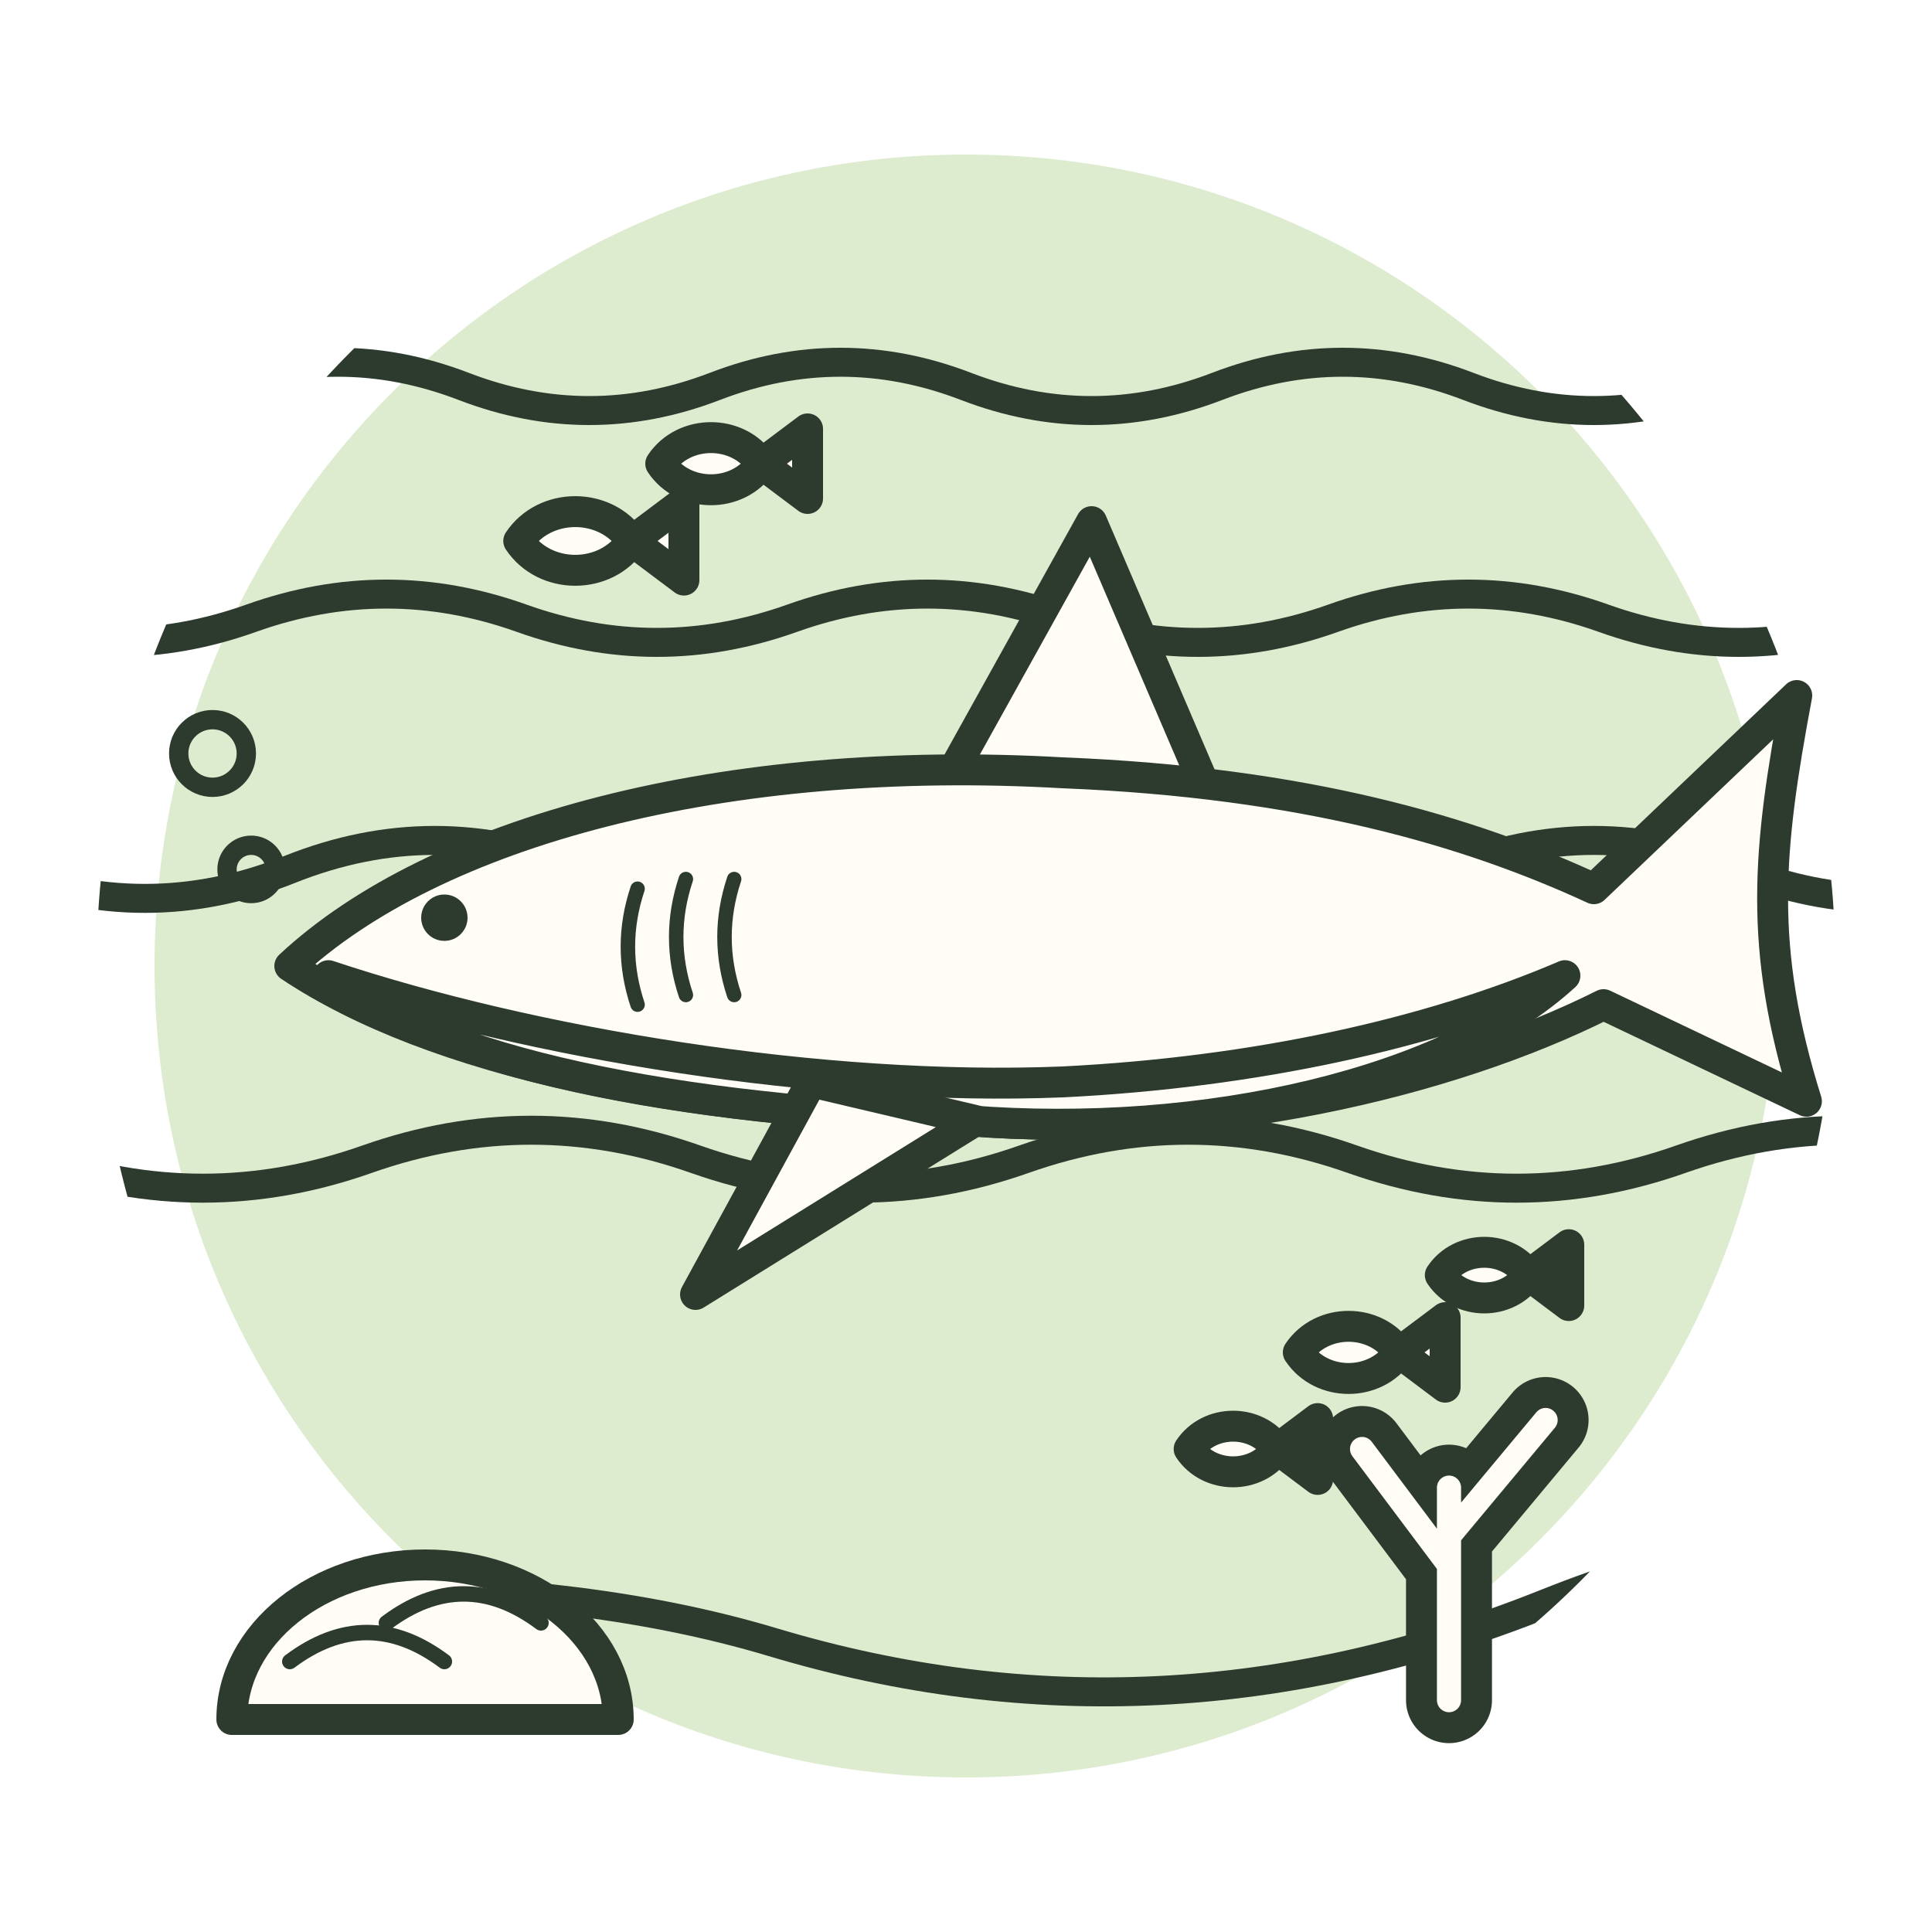
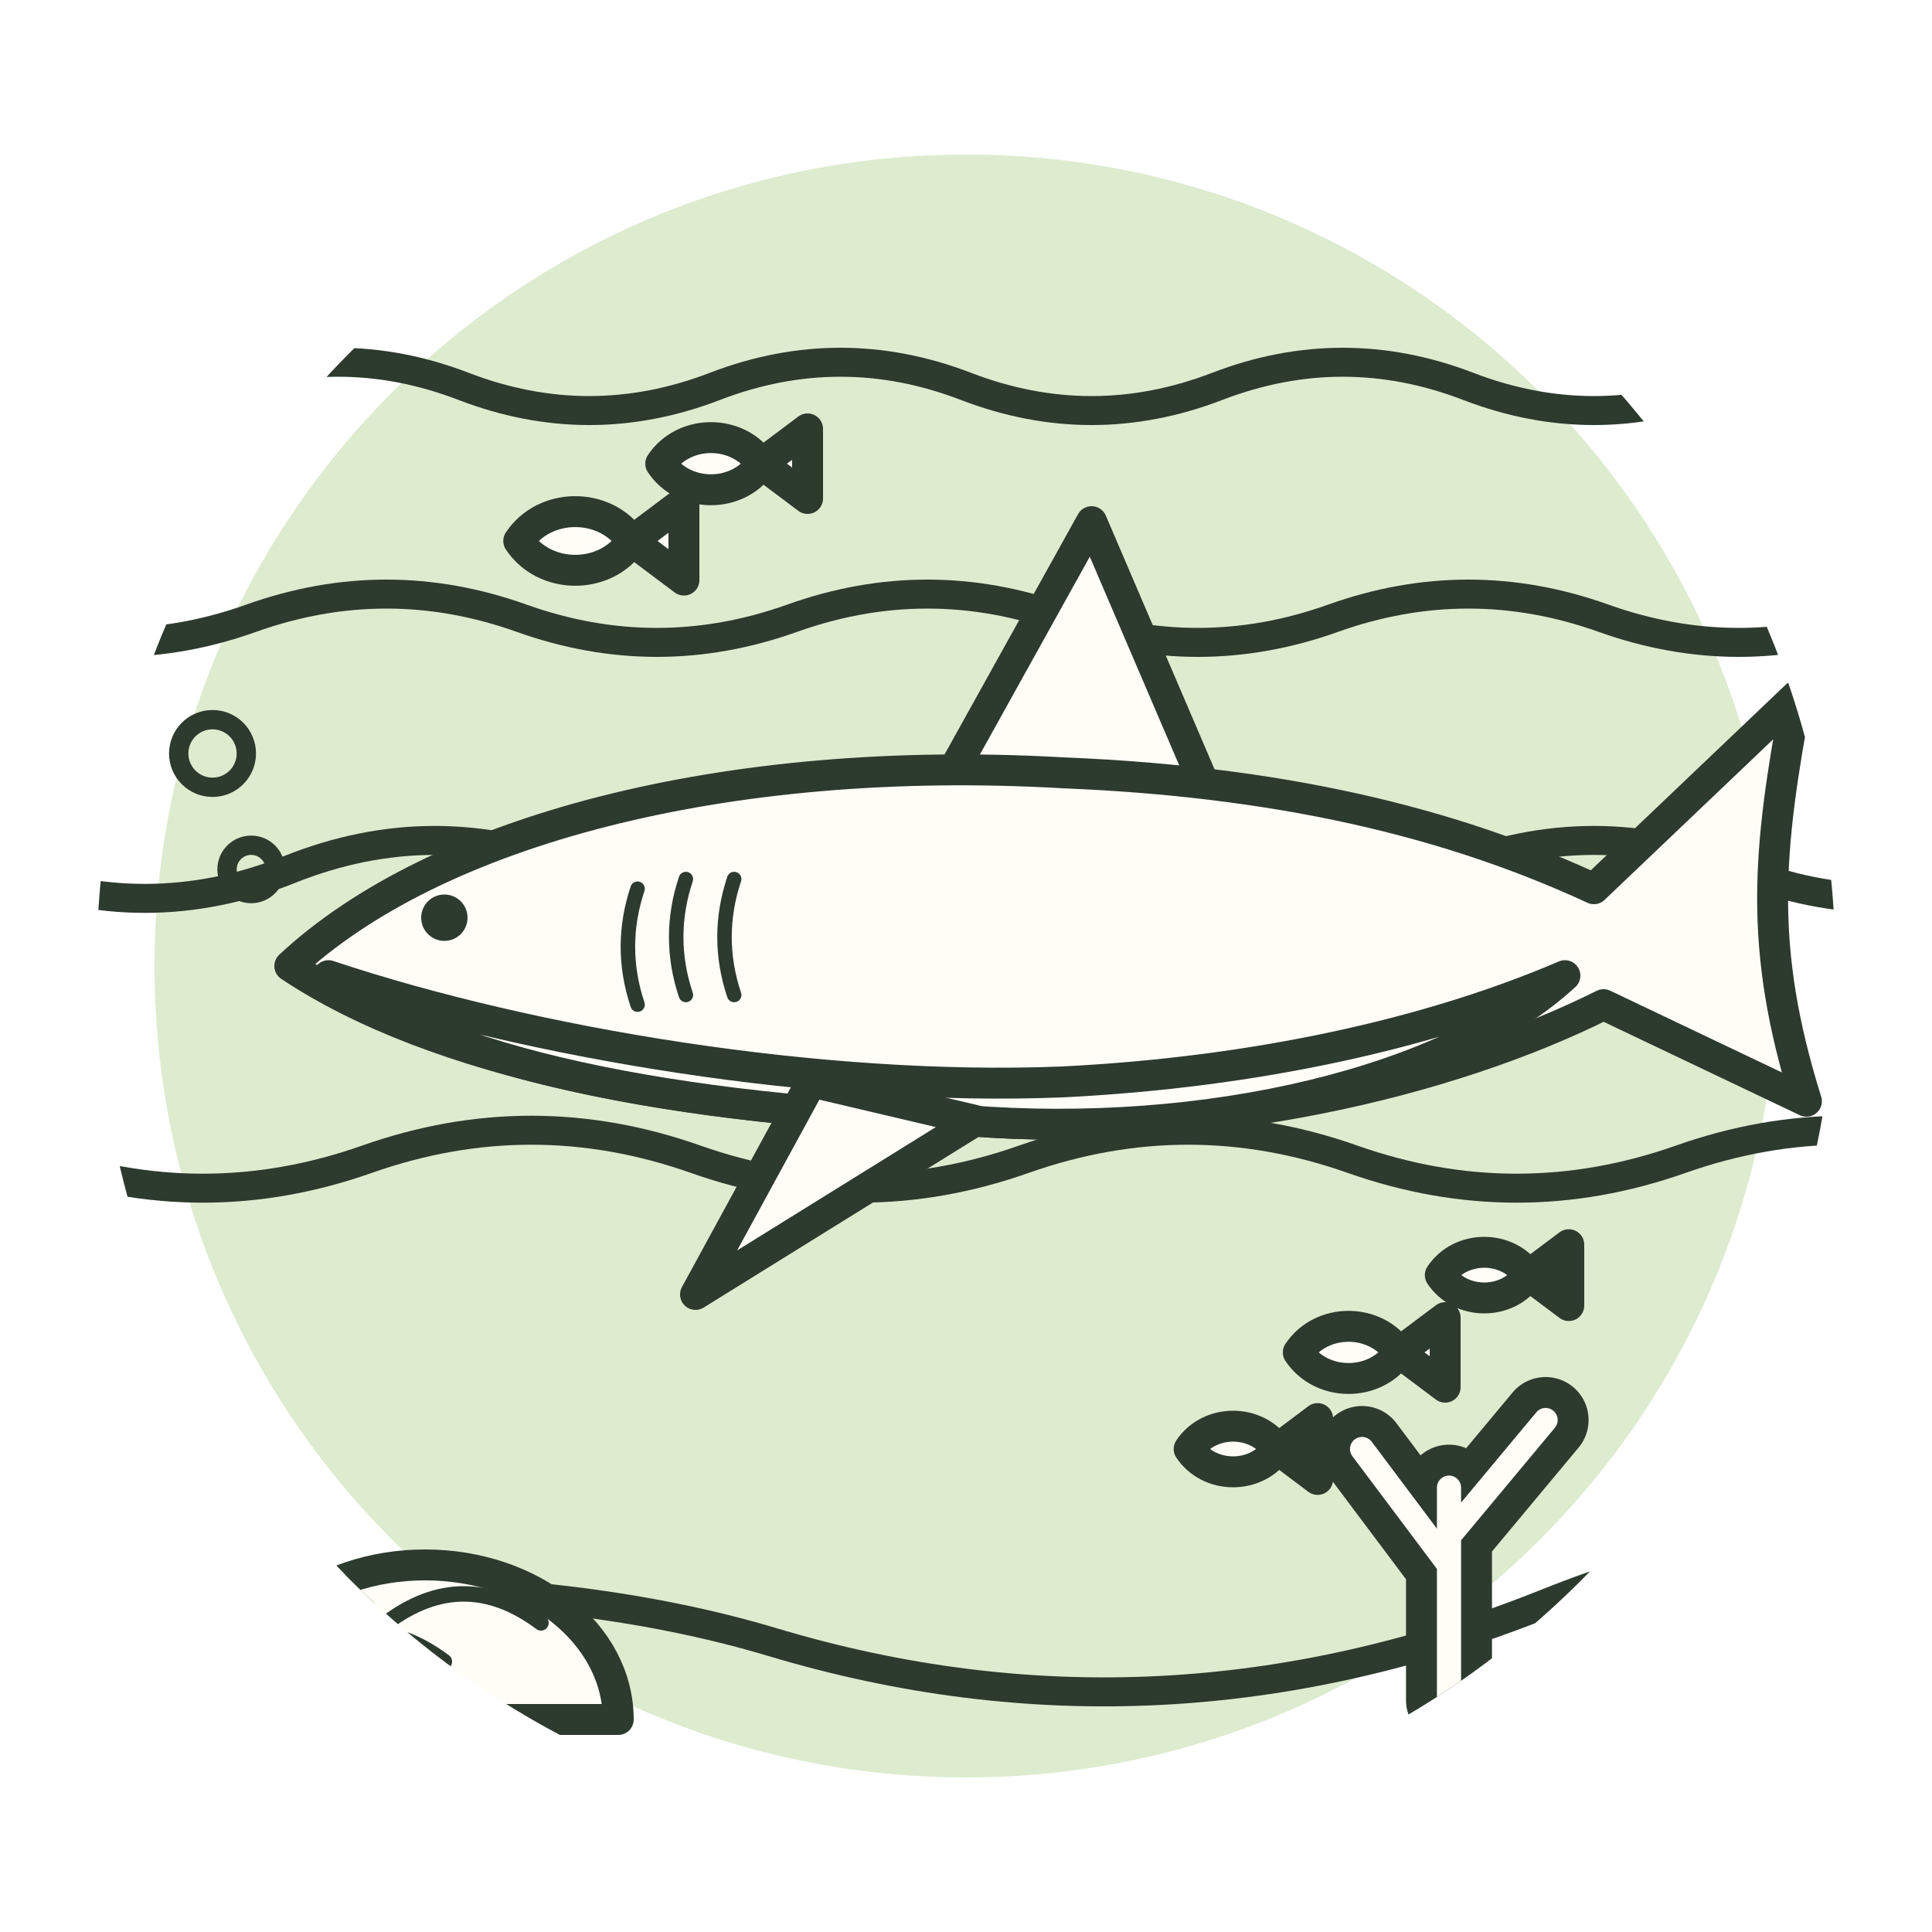
<svg xmlns="http://www.w3.org/2000/svg" viewBox="0 0 200 200" width="200" height="200">
  <defs>
    <clipPath id="clip">
      <circle cx="100" cy="100" r="90" />
    </clipPath>
  </defs>
  <circle cx="100" cy="100" r="84" fill="#DDEBCF" />
  <g clip-path="url(#clip)">
    <path d="M-30 40 Q-17.0 35 -4 40 T22 40 T48 40 T74 40 T100 40 T126 40 T152 40 T178 40 T204 40 T230 40" fill="none" stroke="#2D3A2E" stroke-width="3" stroke-linecap="round" />
    <path d="M-30 64 Q-16.0 59 -2 64 T26 64 T54 64 T82 64 T110 64 T138 64 T166 64 T194 64 T222 64 T250 64" fill="none" stroke="#2D3A2E" stroke-width="3" stroke-linecap="round" />
    <path d="M-30 90 Q-15.0 84 0 90 T30 90 T60 90 T90 90 T120 90 T150 90 T180 90 T210 90 T240 90" fill="none" stroke="#2D3A2E" stroke-width="3" stroke-linecap="round" />
    <path d="M-30 120 Q-13.0 114 4 120 T38 120 T72 120 T106 120 T140 120 T174 120 T208 120 T242 120" fill="none" stroke="#2D3A2E" stroke-width="3" stroke-linecap="round" />
    <path d="M-30 172 Q40 158 80 170 T160 166 T230 168" fill="none" stroke="#2D3A2E" stroke-width="3" stroke-linecap="round" />
+     <path d="M150 176 V154 M150 162 L141 150 M150 159 L160 147" fill="none" stroke="#2D3A2E" stroke-width="8.9" stroke-linecap="round" stroke-linejoin="round" />
+     <path d="M150 176 V154 M150 162 L141 150 M150 159 L160 147" fill="none" stroke="#FFFDF6" stroke-width="2.5" stroke-linecap="round" stroke-linejoin="round" />
+     <path d="M24 178 a20 16 0 0 1 40 0Z" fill="#FFFDF6" stroke="#2D3A2E" stroke-width="3.2" stroke-linejoin="round" stroke-linecap="round" />
+     <path d="M30 172 Q38 166 46 172 M40 168 Q48 162 56 168" fill="none" stroke="#2D3A2E" stroke-width="1.6" stroke-linecap="round" stroke-linejoin="round" />
+     <path d="M98 81 L113 54 L125 82Z" fill="#FFFDF6" stroke="#2D3A2E" stroke-width="3.2" stroke-linejoin="round" stroke-linecap="round" />
+     <path d="M30 100 C45 86 75 78 110 80 C135 81 152 86 165 92 L186 72 C183 88 182 98 187 114 L166 104 C150 112 125 118 100 116 C70 115 45 110 30 100Z" fill="#FFFDF6" stroke="#2D3A2E" stroke-width="3.2" stroke-linejoin="round" stroke-linecap="round" />
+     <path d="M34 101 C55 108 85 113 110 112 C130 111 148 107 162 101 C150 112 125 118 100 116 C70 115 45 110 34 101Z" fill="#FFFDF6" stroke="#2D3A2E" stroke-width="3.2" stroke-linejoin="round" stroke-linecap="round" />
+     <path d="M84 112 L72 134 L101 116Z" fill="#FFFDF6" stroke="#2D3A2E" stroke-width="3.2" stroke-linejoin="round" stroke-linecap="round" />
+     <path d="M66 92 Q64 98 66 104 M71 91 Q69 97 71 103 M76 91 Q74 97 76 103" fill="none" stroke="#2D3A2E" stroke-width="1.5" stroke-linecap="round" stroke-linejoin="round" />
+     <path d="M43.6 95 a2.4 2.4 0 1 0 4.8 0 a2.4 2.4 0 1 0 -4.8 0Z" fill="#2D3A2E" />
+     <path d="M134.4 140 C136.8 136.4 142.4 136.4 144.8 140 L149.6 136.4 L149.6 143.6 L144.8 140 C142.4 143.6 136.8 143.6 134.4 140Z" fill="#FFFDF6" stroke="#2D3A2E" stroke-width="3.2" stroke-linejoin="round" stroke-linecap="round" />
+     <path d="M149.1 132 C151.2 128.85 156.1 128.85 158.2 132 L162.4 128.85 L162.4 135.15 L158.2 132 C156.1 135.15 151.2 135.15 149.1 132Z" fill="#FFFDF6" stroke="#2D3A2E" stroke-width="3.2" stroke-linejoin="round" stroke-linecap="round" />
+     <path d="M123.1 150 C125.2 146.85 130.1 146.85 132.2 150 L136.4 146.85 L136.4 153.15 L132.2 150 C130.1 153.15 125.2 153.15 123.1 150Z" fill="#FFFDF6" stroke="#2D3A2E" stroke-width="3.2" stroke-linejoin="round" stroke-linecap="round" />
+     <path d="M53.7 56 C56.4 51.95 62.7 51.95 65.4 56 L70.8 51.95 L70.8 60.05 L65.4 56 C62.7 60.05 56.4 60.05 53.7 56Z" fill="#FFFDF6" stroke="#2D3A2E" stroke-width="3.2" stroke-linejoin="round" stroke-linecap="round" />
+     <path d="M68.4 48 C70.8 44.4 76.4 44.4 78.8 48 L83.6 44.4 L83.6 51.6 L78.8 48 C76.4 51.6 70.8 51.6 68.4 48Z" fill="#FFFDF6" stroke="#2D3A2E" stroke-width="3.2" stroke-linejoin="round" stroke-linecap="round" />
+     <path d="M23.5 90 a2.5 2.5 0 1 0 5.0 0 a2.5 2.5 0 1 0 -5.0 0Z" fill="none" stroke="#2D3A2E" stroke-width="2" stroke-linecap="round" stroke-linejoin="round" />
+     <path d="M18.5 78 a3.5 3.5 0 1 0 7.0 0 a3.5 3.5 0 1 0 -7.0 0Z" fill="none" stroke="#2D3A2E" stroke-width="2" stroke-linecap="round" stroke-linejoin="round" />
  </g>
-   <path d="M150 176 V154 M150 162 L141 150 M150 159 L160 147" fill="none" stroke="#2D3A2E" stroke-width="8.9" stroke-linecap="round" stroke-linejoin="round" />
-   <path d="M150 176 V154 M150 162 L141 150 M150 159 L160 147" fill="none" stroke="#FFFDF6" stroke-width="2.5" stroke-linecap="round" stroke-linejoin="round" />
-   <path d="M24 178 a20 16 0 0 1 40 0Z" fill="#FFFDF6" stroke="#2D3A2E" stroke-width="3.2" stroke-linejoin="round" stroke-linecap="round" />
-   <path d="M30 172 Q38 166 46 172 M40 168 Q48 162 56 168" fill="none" stroke="#2D3A2E" stroke-width="1.6" stroke-linecap="round" stroke-linejoin="round" />
-   <path d="M98 81 L113 54 L125 82Z" fill="#FFFDF6" stroke="#2D3A2E" stroke-width="3.2" stroke-linejoin="round" stroke-linecap="round" />
-   <path d="M30 100 C45 86 75 78 110 80 C135 81 152 86 165 92 L186 72 C183 88 182 98 187 114 L166 104 C150 112 125 118 100 116 C70 115 45 110 30 100Z" fill="#FFFDF6" stroke="#2D3A2E" stroke-width="3.2" stroke-linejoin="round" stroke-linecap="round" />
-   <path d="M34 101 C55 108 85 113 110 112 C130 111 148 107 162 101 C150 112 125 118 100 116 C70 115 45 110 34 101Z" fill="#FFFDF6" stroke="#2D3A2E" stroke-width="3.2" stroke-linejoin="round" stroke-linecap="round" />
-   <path d="M84 112 L72 134 L101 116Z" fill="#FFFDF6" stroke="#2D3A2E" stroke-width="3.2" stroke-linejoin="round" stroke-linecap="round" />
-   <path d="M66 92 Q64 98 66 104 M71 91 Q69 97 71 103 M76 91 Q74 97 76 103" fill="none" stroke="#2D3A2E" stroke-width="1.5" stroke-linecap="round" stroke-linejoin="round" />
-   <path d="M43.6 95 a2.4 2.4 0 1 0 4.8 0 a2.4 2.4 0 1 0 -4.8 0Z" fill="#2D3A2E" />
-   <path d="M134.4 140 C136.8 136.4 142.4 136.4 144.8 140 L149.6 136.4 L149.6 143.6 L144.8 140 C142.4 143.6 136.8 143.6 134.4 140Z" fill="#FFFDF6" stroke="#2D3A2E" stroke-width="3.2" stroke-linejoin="round" stroke-linecap="round" />
-   <path d="M149.1 132 C151.2 128.85 156.1 128.85 158.2 132 L162.4 128.85 L162.4 135.15 L158.2 132 C156.1 135.15 151.2 135.15 149.1 132Z" fill="#FFFDF6" stroke="#2D3A2E" stroke-width="3.2" stroke-linejoin="round" stroke-linecap="round" />
-   <path d="M123.1 150 C125.2 146.85 130.1 146.85 132.2 150 L136.4 146.85 L136.4 153.15 L132.2 150 C130.1 153.15 125.2 153.15 123.1 150Z" fill="#FFFDF6" stroke="#2D3A2E" stroke-width="3.2" stroke-linejoin="round" stroke-linecap="round" />
-   <path d="M53.7 56 C56.4 51.95 62.7 51.95 65.4 56 L70.8 51.95 L70.8 60.05 L65.4 56 C62.7 60.05 56.4 60.05 53.7 56Z" fill="#FFFDF6" stroke="#2D3A2E" stroke-width="3.2" stroke-linejoin="round" stroke-linecap="round" />
-   <path d="M68.4 48 C70.8 44.4 76.4 44.4 78.8 48 L83.6 44.4 L83.6 51.6 L78.8 48 C76.4 51.6 70.8 51.6 68.4 48Z" fill="#FFFDF6" stroke="#2D3A2E" stroke-width="3.2" stroke-linejoin="round" stroke-linecap="round" />
-   <path d="M23.5 90 a2.5 2.5 0 1 0 5.0 0 a2.5 2.5 0 1 0 -5.0 0Z" fill="none" stroke="#2D3A2E" stroke-width="2" stroke-linecap="round" stroke-linejoin="round" />
-   <path d="M18.5 78 a3.5 3.5 0 1 0 7.0 0 a3.5 3.5 0 1 0 -7.0 0Z" fill="none" stroke="#2D3A2E" stroke-width="2" stroke-linecap="round" stroke-linejoin="round" />
</svg>
